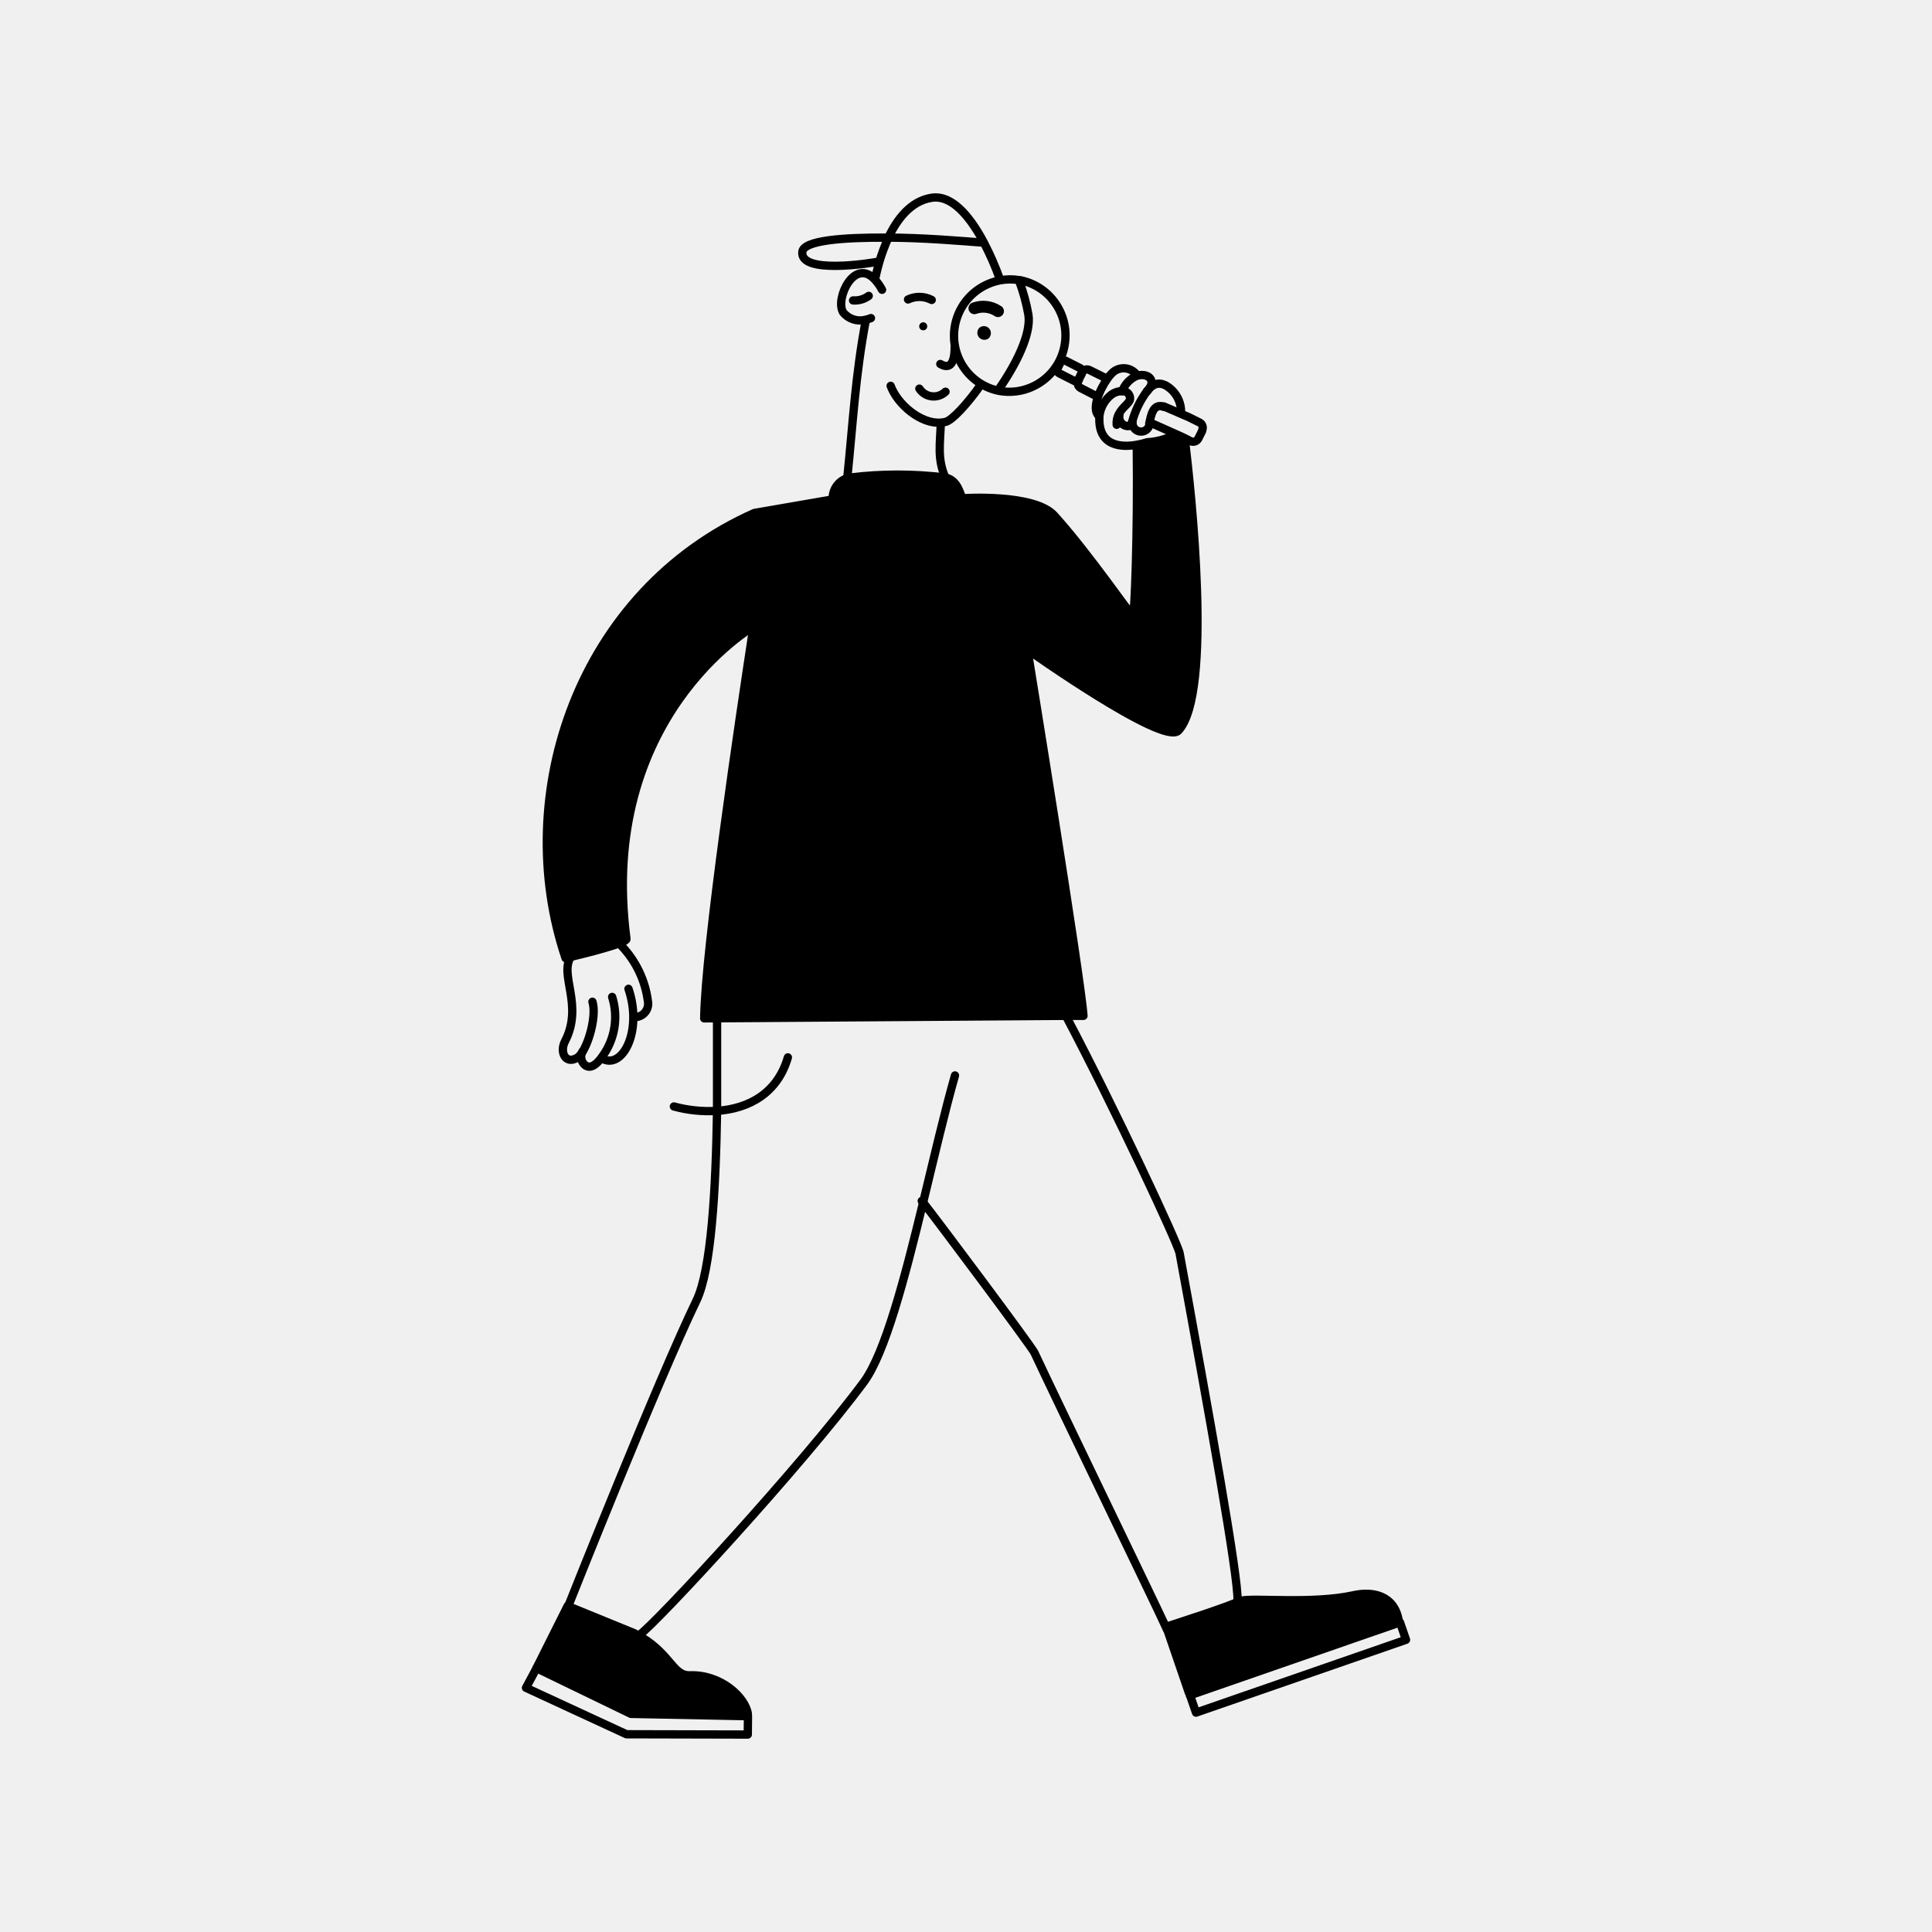
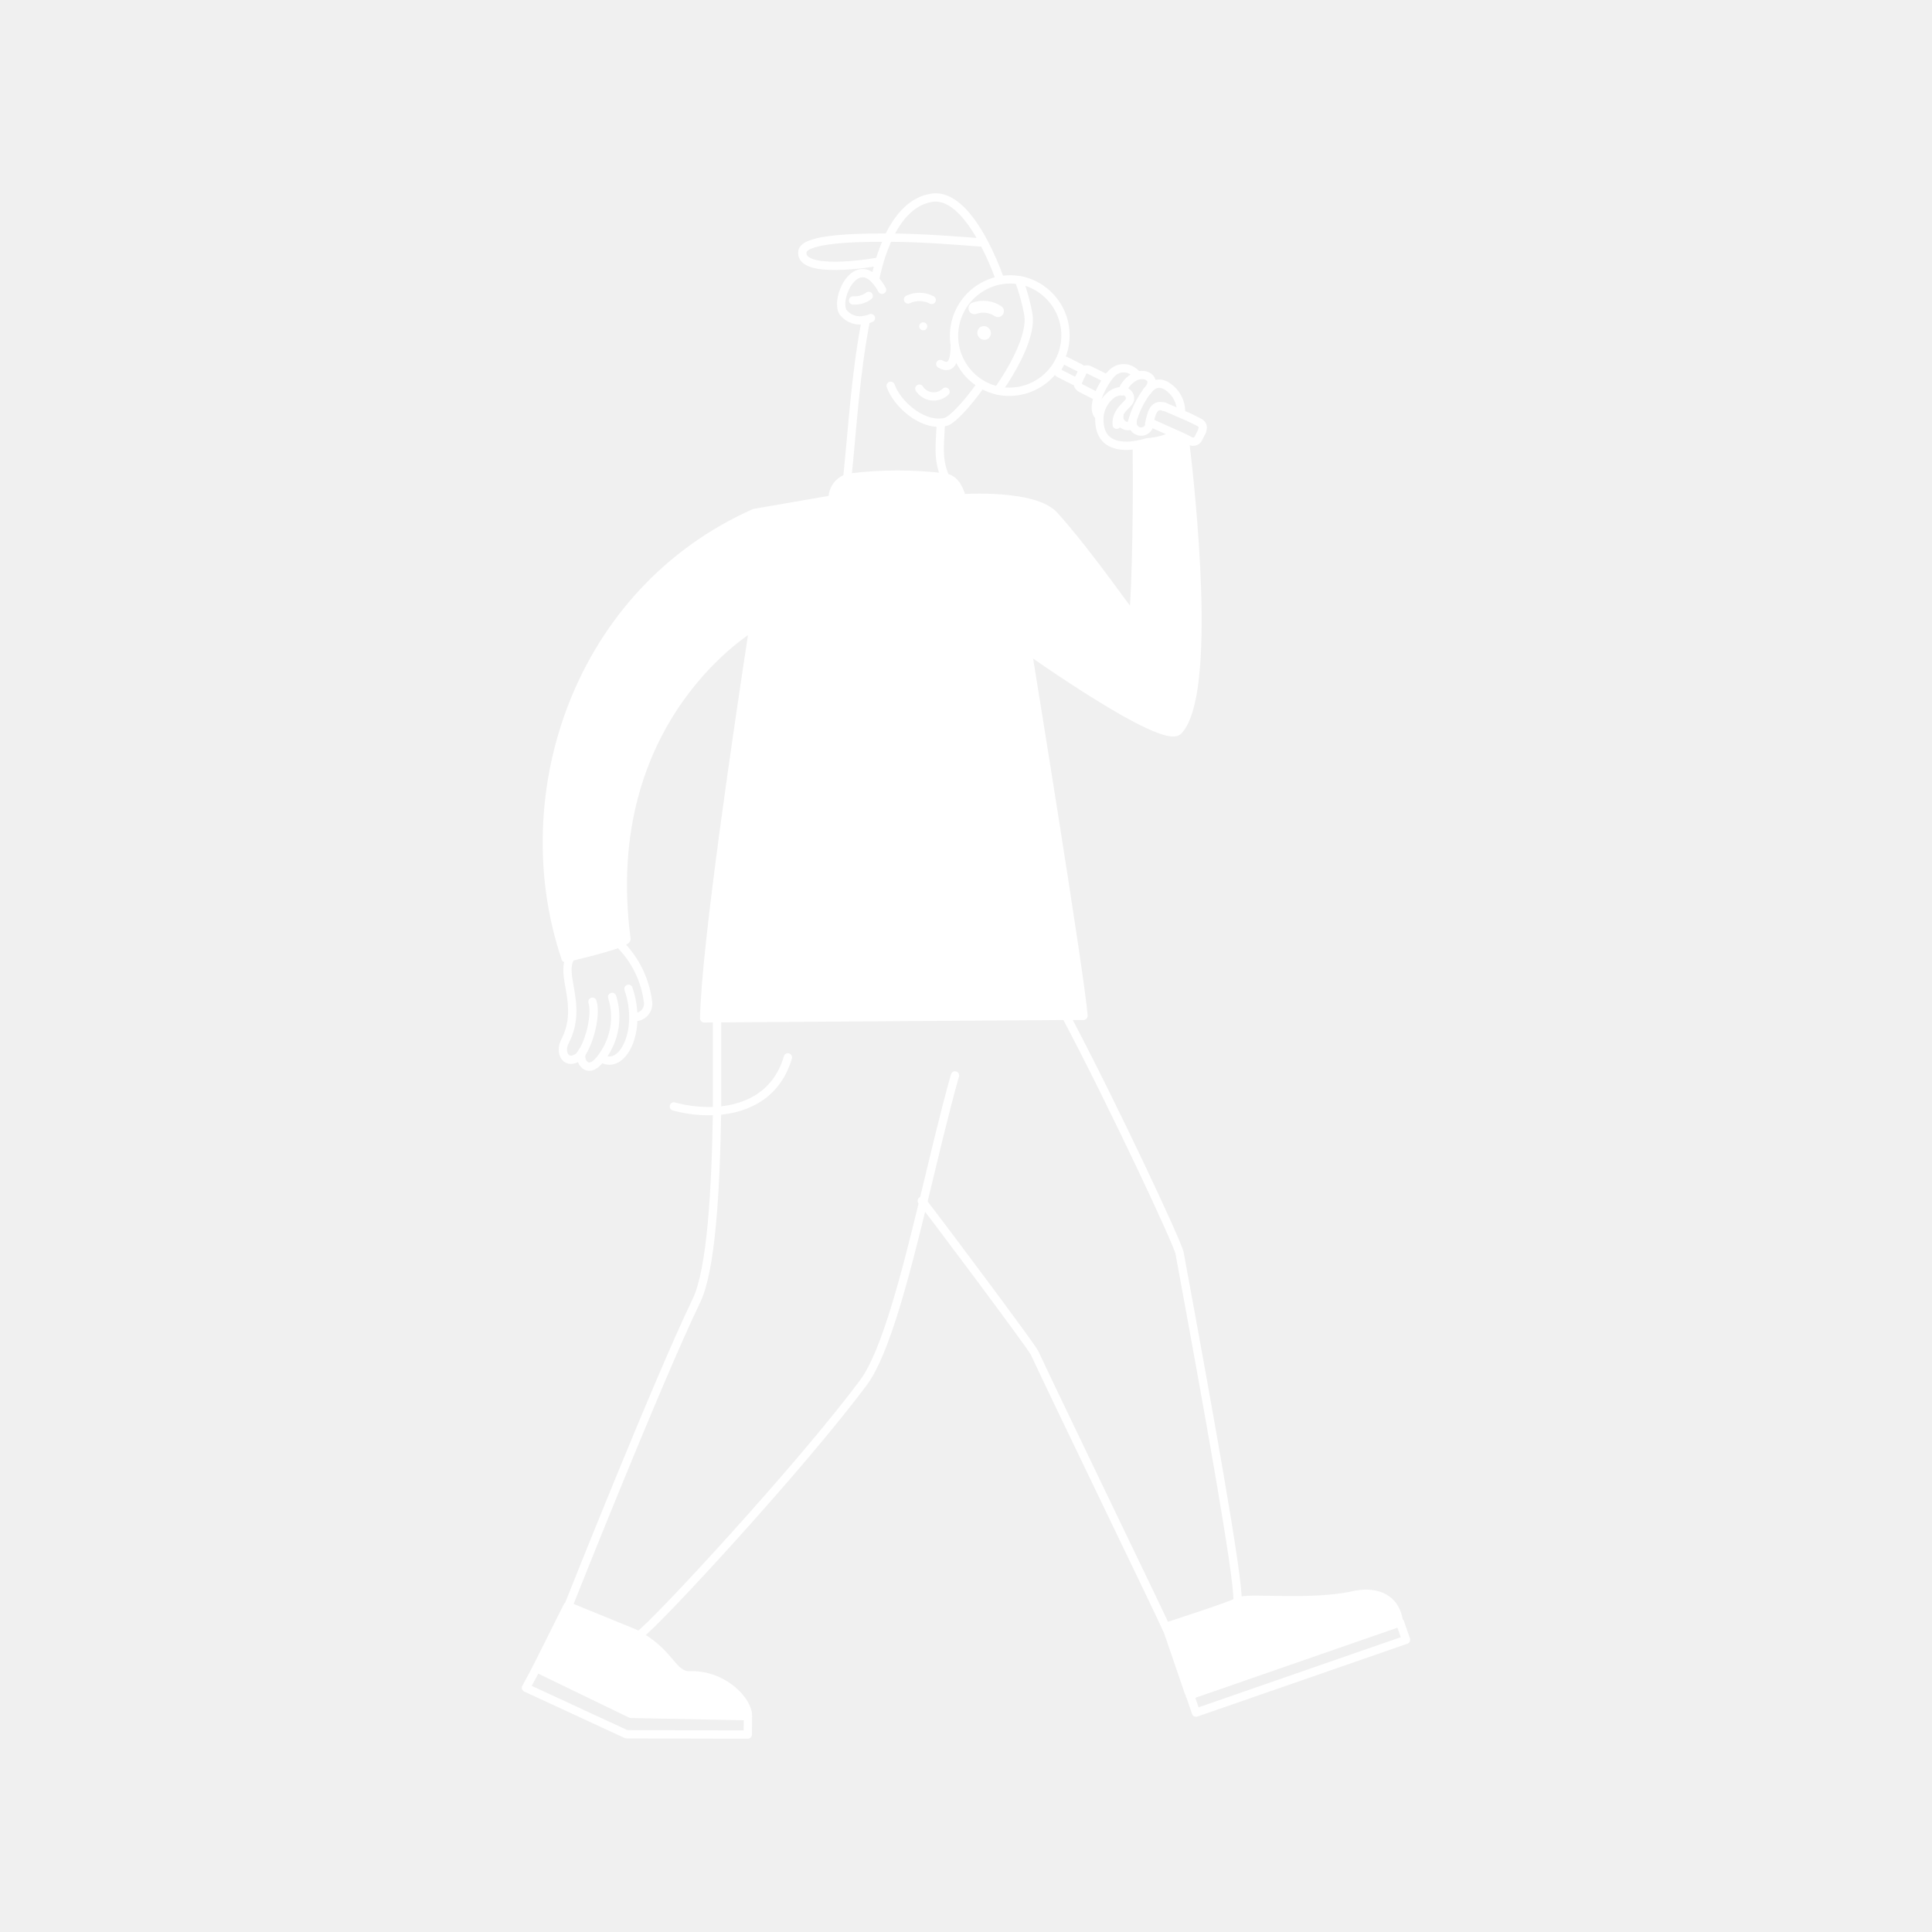
- <svg xmlns="http://www.w3.org/2000/svg" id="Layer_1" data-name="Layer 1" viewBox="0 0 200 200">
-   <defs>
-     <style>.cls-1,.cls-2,.cls-3,.cls-4{fill:none;stroke:#000;}.cls-1,.cls-2,.cls-4{stroke-linecap:round;}.cls-1{stroke-linejoin:round;}.cls-1,.cls-2,.cls-3{stroke-width:0.86px;}.cls-2,.cls-3,.cls-4{stroke-miterlimit:10;}.cls-4{stroke-width:1.23px;}</style>
-   </defs>
-   <path d="M144.81,167.85l-21.64,7.62-.07-.16-2.37-6.92c.67-.21,7.41-2.4,7.43-2.61v-.08h.28c1.31-.34,7.41.37,11.66-.57C142.16,164.69,144.4,165.16,144.81,167.85Z" />
-   <path d="M77.42,177.43v.23l-12.1-.24-9.77-4.73h0l3.22-6.43,6.9,2.82c3.75,1.89,3.88,4.42,5.76,4.36C74.62,173.31,77.18,175.71,77.42,177.43Z" />
-   <path d="M59.11,99l-.56.14c-5.72-16.93,1.31-38,19.55-46.09l8.1-1.4a2.19,2.19,0,0,1,1.51-2.2,1.65,1.65,0,0,1,.32-.07,40.35,40.35,0,0,1,9.78,0,2,2,0,0,1,.48.15c.81.48,1,1.22,1.32,2,0,0,7.46-.52,9.53,1.79,3.72,4.13,7.84,10.46,8.14,10.37s.51-8.64.4-17.5l0-.18a8,8,0,0,0,1.12-.27,7,7,0,0,0,2.85-.78l0-.06.71.32.35.17,0,.08c.63,5.22,2.93,26.31-.68,30.13-1.54,1.63-15.62-8.4-15.62-8.4s5.55,34.1,5.8,37.92h-1.74l-37.52.26c.07-7.26,3.59-30.7,5.1-40.56v0S61.83,74.22,64.85,97.19C64.9,97.62,60.66,98.67,59.11,99Z" />
-   <path d="M102.44,34.06a.73.73,0,0,1-.14,1,.73.73,0,0,1-.88-1.16A.73.73,0,0,1,102.44,34.06Z" />
-   <path d="M95.92,33.55a.42.42,0,0,1-.12.58.43.43,0,0,1-.58-.12.42.42,0,0,1,.13-.58A.41.41,0,0,1,95.92,33.55Z" />
-   <polygon class="cls-1" points="123.81 177.29 145.55 169.75 144.93 167.95 123.19 175.49 123.81 177.29" />
-   <path class="cls-2" d="M95.42,124.32a1.5,1.5,0,0,1,.14.16c1.33,1.67,11.21,14.88,11.53,15.56,2.33,5,12.69,26.38,13.59,28.37l0,0c.67-.21,7.41-2.4,7.43-2.61v-.08c.12-2.39-3-19.69-6-36-.18-1-6.72-15-11.74-24.51v0" />
-   <path class="cls-1" d="M128.45,165.71c1.31-.34,7.41.37,11.66-.57,2-.45,4.29,0,4.7,2.71l-21.64,7.62" />
-   <polyline class="cls-3" points="120.66 168.17 120.73 168.39 123.1 175.31" />
-   <path class="cls-2" d="M66.16,169.27c1.63-1.08,16.86-17.56,23.27-26.21,2.2-3,4.23-10.74,6.13-18.58,1.14-4.7,2.24-9.43,3.3-13.15" />
-   <path class="cls-2" d="M74.23,105.89c0,2.84,0,6,0,9.11-.13,8.2-.6,16.46-2.13,19.63-4,8.28-13.24,31.55-13.24,31.55" />
-   <path class="cls-2" d="M81.56,109.46c-1.06,3.67-4,5.32-7.37,5.54a13.69,13.69,0,0,1-4.43-.46" />
-   <polygon class="cls-1" points="55.54 172.69 55.54 172.69 54.45 174.72 64.85 179.53 77.41 179.56 77.43 177.66 77.42 177.66 65.31 177.42 55.54 172.69" />
-   <path class="cls-1" d="M77.42,177.43c-.24-1.72-2.8-4.12-6-4-1.88.06-2-2.47-5.76-4.36l-6.9-2.82-3.22,6.43" />
-   <path class="cls-2" d="M98.83,35.93c0,.87-.13,2.55-1.49,1.75" />
-   <path class="cls-2" d="M101.5,39.88c-1.41,2-2.92,3.59-3.57,3.78a2.35,2.35,0,0,1-.53.09c-2.09.17-4.51-1.91-5.2-3.81" />
-   <path class="cls-2" d="M105.51,29.1a19.68,19.68,0,0,1,.95,3.48c.31,2-1.29,5.16-3.07,7.72" />
-   <path class="cls-2" d="M90.6,28.83c.05-.19.18-.86.44-1.75.11-.38.24-.79.41-1.23s.31-.81.5-1.23c.9-1.91,2.32-3.82,4.51-4.15,1.49-.23,2.87.87,4.06,2.48a17.84,17.84,0,0,1,1.34,2.18v0a29.92,29.92,0,0,1,1.64,3.75" />
-   <path class="cls-3" d="M87.71,49.49h0c.59-5.75.84-10.66,1.92-16.35" />
-   <path class="cls-3" d="M97.4,43.75c-.09,2.24-.37,3.72.42,5.59" />
-   <path class="cls-2" d="M91.31,30a5,5,0,0,0-.76-1.08c-2.12-2.25-4.11,2-3.28,3.4a2.24,2.24,0,0,0,2.33.78h0a2.64,2.64,0,0,0,.56-.17" />
-   <path class="cls-3" d="M91.13,27.06l-.07,0h0c-1,.21-8.29,1.35-8-1,.13-1.18,4.25-1.49,8.78-1.46H92c3.45,0,7.63.35,9.92.53h0" />
-   <path class="cls-4" d="M103.31,32.21a2.74,2.74,0,0,0-2.44-.3" />
-   <path class="cls-2" d="M89.93,30.63a2.44,2.44,0,0,1-1.62.47" />
-   <path class="cls-1" d="M105.52,29h.06a5.83,5.83,0,1,1-2.23,11.45h0a5.8,5.8,0,0,1-4-3.13,5.84,5.84,0,0,1,2.68-7.8,5.76,5.76,0,0,1,1.3-.46l.24-.05A5.73,5.73,0,0,1,105.52,29Z" />
-   <path class="cls-2" d="M96.45,31.05A2.75,2.75,0,0,0,94,31" />
-   <path class="cls-2" d="M95.17,40.23a1.77,1.77,0,0,0,2.71.32" />
-   <path class="cls-1" d="M113.76,43.06c-.82-.71.09-2.75.89-3.88a3.49,3.49,0,0,1,.46-.55,1.69,1.69,0,0,1,2.54.14" />
-   <path class="cls-1" d="M117.19,43.7a.5.5,0,0,0,0,.12c-.07.58-1.5.3-1.31-.85" />
-   <path class="cls-1" d="M118.75,40.48a9.4,9.4,0,0,0-1.56,3.22" />
-   <path class="cls-1" d="M116.17,40.5A2.78,2.78,0,0,1,117.48,39a.71.71,0,0,1,.18-.08c1-.36,2,.3,1.34,1.25l-.25.34" />
-   <path class="cls-1" d="M120.5,42.12c-1.14-.43-1.35.89-1.53,1.73a2.25,2.25,0,0,0,0,.22.89.89,0,0,1-1.73-.37h0" />
-   <path class="cls-1" d="M118.75,40.48h0c.58-.73,1.14-.95,1.89-.6a3.14,3.14,0,0,1,1.62,2.91" />
-   <path class="cls-1" d="M113.37,40.94l-1.48-.76a.6.6,0,0,1-.27-.79l0-.08.37-.74,0,0a.59.59,0,0,1,.8-.26l1.65.82" />
-   <path class="cls-1" d="M120.41,42.08l.09,0,1.73.75.82.35,1.13.56a.6.6,0,0,1,.27.79l0,.07-.4.8a.61.61,0,0,1-.8.27l-.52-.27-.35-.17-.71-.32-2.44-1.09" />
-   <path class="cls-1" d="M112,38.57l0,.09-.3.59a.21.21,0,0,1,0,.06.4.4,0,0,1-.5.12l-1.54-.78a.41.41,0,0,1-.17-.54l.29-.58a.4.4,0,0,1,.54-.18l1.54.78A.39.39,0,0,1,112,38.57Z" />
-   <path class="cls-1" d="M121.62,45a7,7,0,0,1-2.85.78,8,8,0,0,1-1.12.27c-1.5.26-4,.21-3.84-2.91a.22.22,0,0,0,0-.08,3.3,3.3,0,0,1,1.26-2.22,1.86,1.86,0,0,1,1.09-.35l.18,0a.76.76,0,0,1,.64.8c0,.43-.79.82-1.18,1.62a2,2,0,0,0-.2,1.06" />
-   <path class="cls-1" d="M117.68,46.24c.11,8.86-.22,17.45-.4,17.5s-4.42-6.24-8.14-10.37c-2.07-2.31-9.53-1.79-9.53-1.79-.33-.83-.51-1.57-1.32-2a2,2,0,0,0-.48-.15,40.35,40.35,0,0,0-9.78,0,1.65,1.65,0,0,0-.32.07,2.19,2.19,0,0,0-1.51,2.2l-8.1,1.4c-18.24,8.1-25.27,29.16-19.55,46.09l.56-.14c1.55-.37,5.79-1.42,5.74-1.85C61.83,74.22,78,64.86,78,64.86v0c-1.51,9.86-5,33.3-5.1,40.56l37.52-.26h1.74c-.25-3.82-5.8-37.92-5.8-37.92s14.08,10,15.62,8.4c3.61-3.82,1.31-24.91.68-30.13" />
-   <path class="cls-1" d="M65.06,102.36c1.51,4.43-.68,8.51-2.8,7.18" />
-   <path class="cls-1" d="M63.37,103.2a6.92,6.92,0,0,1-1,6.14l-.14.2c-.36.46-1,1.19-1.65.74a1.13,1.13,0,0,1-.27-1.44" />
-   <path class="cls-1" d="M61.33,103.7c.51,1.6-.63,5.33-1.63,5.83-1.18.66-1.79-.63-1.21-1.74,1.94-3.73-.65-6.93.62-8.75l0,0" />
-   <path class="cls-1" d="M65.6,105.29a1.39,1.39,0,0,0,1.47-1.66,10.21,10.21,0,0,0-2.74-5.72" />
+ <svg xmlns="http://www.w3.org/2000/svg" width="200" height="200" viewBox="0 0 200 200" fill="none">
+   <path d="M144.81 167.85L123.17 175.47L123.1 175.31L120.73 168.39C121.4 168.18 128.14 165.99 128.16 165.78V165.7H128.44C129.75 165.36 135.85 166.07 140.1 165.13C142.16 164.69 144.4 165.16 144.81 167.85Z" fill="white" />
+   <path d="M77.42 177.43V177.66L65.32 177.42L55.55 172.69L58.77 166.26L65.67 169.08C69.42 170.97 69.55 173.5 71.43 173.44C74.62 173.31 77.18 175.71 77.42 177.43Z" fill="white" />
+   <path d="M59.11 99L58.55 99.14C52.83 82.21 59.86 61.14 78.1 53.05L86.2 51.65C86.174 51.168 86.308 50.691 86.581 50.294C86.854 49.896 87.251 49.599 87.71 49.45C87.814 49.416 87.921 49.393 88.03 49.38C91.278 48.983 94.562 48.983 97.81 49.38C97.976 49.41 98.137 49.46 98.29 49.53C99.1 50.01 99.29 50.75 99.61 51.53C99.61 51.53 107.07 51.01 109.14 53.32C112.86 57.45 116.98 63.78 117.28 63.69C117.58 63.6 117.79 55.05 117.68 46.19V46.01C118.059 45.947 118.434 45.857 118.8 45.74C119.795 45.686 120.766 45.42 121.65 44.96V44.9L122.36 45.22L122.71 45.39V45.47C123.34 50.69 125.64 71.78 122.03 75.6C120.49 77.23 106.41 67.2 106.41 67.2C106.41 67.2 111.96 101.3 112.21 105.12H110.47L72.95 105.38C73.02 98.12 76.54 74.68 78.05 64.82C78.05 64.82 61.83 74.22 64.85 97.19C64.9 97.62 60.66 98.67 59.11 99Z" fill="white" />
+   <path d="M102.44 34.06C102.55 34.213 102.597 34.402 102.571 34.588C102.545 34.774 102.448 34.944 102.3 35.06C102.145 35.16 101.958 35.198 101.777 35.166C101.595 35.135 101.433 35.035 101.321 34.889C101.21 34.742 101.158 34.558 101.176 34.375C101.195 34.192 101.282 34.022 101.42 33.9C101.497 33.843 101.585 33.803 101.678 33.78C101.772 33.758 101.868 33.754 101.963 33.769C102.058 33.784 102.149 33.817 102.23 33.867C102.312 33.917 102.383 33.983 102.44 34.06Z" fill="white" />
+   <path d="M95.92 33.55C95.981 33.643 96.002 33.756 95.98 33.865C95.957 33.974 95.892 34.069 95.8 34.13C95.706 34.188 95.594 34.208 95.486 34.186C95.378 34.163 95.283 34.101 95.22 34.01C95.19 33.963 95.17 33.911 95.161 33.857C95.151 33.803 95.153 33.747 95.165 33.693C95.177 33.639 95.199 33.588 95.231 33.543C95.263 33.498 95.303 33.46 95.35 33.43C95.395 33.4 95.446 33.38 95.499 33.37C95.552 33.359 95.607 33.36 95.66 33.371C95.713 33.382 95.763 33.404 95.808 33.435C95.853 33.465 95.891 33.505 95.92 33.55Z" fill="white" />
+   <path d="M123.81 177.29L145.55 169.75L144.93 167.95L123.19 175.49L123.81 177.29Z" stroke="white" stroke-width="0.86" stroke-linecap="round" stroke-linejoin="round" />
+   <path d="M95.42 124.32C95.47 124.37 95.517 124.423 95.56 124.48C96.89 126.15 106.77 139.36 107.09 140.04C109.42 145.04 119.78 166.42 120.68 168.41C121.35 168.2 128.09 166.01 128.11 165.8V165.72C128.23 163.33 125.11 146.03 122.11 129.72C121.93 128.72 115.39 114.72 110.37 105.21" stroke="white" stroke-width="0.86" stroke-miterlimit="10" stroke-linecap="round" />
+   <path d="M128.45 165.71C129.76 165.37 135.86 166.08 140.11 165.14C142.11 164.69 144.4 165.14 144.81 167.85L123.17 175.47" stroke="white" stroke-width="0.86" stroke-linecap="round" stroke-linejoin="round" />
+   <path d="M120.66 168.17L120.73 168.39L123.1 175.31" stroke="white" stroke-width="0.86" stroke-miterlimit="10" />
+   <path d="M66.16 169.27C67.79 168.19 83.02 151.71 89.43 143.06C91.63 140.06 93.66 132.32 95.56 124.48C96.7 119.78 97.8 115.05 98.86 111.33" stroke="white" stroke-width="0.86" stroke-miterlimit="10" stroke-linecap="round" />
+   <path d="M74.23 105.89C74.23 108.73 74.23 111.89 74.23 115C74.1 123.2 73.63 131.46 72.1 134.63C68.1 142.91 58.86 166.18 58.86 166.18" stroke="white" stroke-width="0.86" stroke-miterlimit="10" stroke-linecap="round" />
+   <path d="M81.56 109.46C80.5 113.13 77.56 114.78 74.19 115C72.698 115.089 71.202 114.934 69.76 114.54" stroke="white" stroke-width="0.86" stroke-miterlimit="10" stroke-linecap="round" />
+   <path d="M55.54 172.69L54.45 174.72L64.85 179.53L77.41 179.56L77.43 177.66H77.42L65.31 177.42L55.54 172.69Z" stroke="white" stroke-width="0.86" stroke-linecap="round" stroke-linejoin="round" />
+   <path d="M77.42 177.43C77.18 175.71 74.62 173.31 71.42 173.43C69.54 173.49 69.42 170.96 65.66 169.07L58.76 166.25L55.54 172.68" stroke="white" stroke-width="0.86" stroke-linecap="round" stroke-linejoin="round" />
+   <path d="M98.83 35.93C98.83 36.8 98.7 38.48 97.34 37.68" stroke="white" stroke-width="0.86" stroke-miterlimit="10" stroke-linecap="round" />
+   <path d="M101.5 39.88C100.09 41.88 98.58 43.47 97.93 43.66C97.757 43.71 97.579 43.74 97.4 43.75C95.31 43.92 92.89 41.84 92.2 39.94" stroke="white" stroke-width="0.86" stroke-miterlimit="10" stroke-linecap="round" />
+   <path d="M105.51 29.1C105.932 30.228 106.25 31.393 106.46 32.58C106.77 34.58 105.17 37.74 103.39 40.3" stroke="white" stroke-width="0.86" stroke-miterlimit="10" stroke-linecap="round" />
+   <path d="M90.6 28.83C90.65 28.64 90.78 27.97 91.04 27.08C91.15 26.7 91.28 26.29 91.45 25.85C91.62 25.41 91.76 25.04 91.95 24.62C92.85 22.71 94.27 20.8 96.46 20.47C97.95 20.24 99.33 21.34 100.52 22.95C101.018 23.644 101.466 24.372 101.86 25.13C102.492 26.341 103.04 27.594 103.5 28.88" stroke="white" stroke-width="0.86" stroke-miterlimit="10" stroke-linecap="round" />
+   <path d="M87.71 49.49C88.3 43.74 88.55 38.83 89.63 33.14" stroke="white" stroke-width="0.86" stroke-miterlimit="10" />
+   <path d="M97.4 43.75C97.31 45.99 97.03 47.47 97.82 49.34" stroke="white" stroke-width="0.86" stroke-miterlimit="10" />
+   <path d="M91.31 30C91.106 29.608 90.85 29.245 90.55 28.92C88.43 26.67 86.44 30.92 87.27 32.32C87.54 32.663 87.905 32.919 88.319 33.058C88.733 33.197 89.178 33.211 89.6 33.1C89.792 33.064 89.98 33.007 90.16 32.93" stroke="white" stroke-width="0.86" stroke-miterlimit="10" stroke-linecap="round" />
+   <path d="M91.13 27.06H91.06C90.06 27.27 82.77 28.41 83.06 26.06C83.19 24.88 87.31 24.57 91.84 24.6H92C95.45 24.6 99.63 24.95 101.92 25.13" stroke="white" stroke-width="0.86" stroke-miterlimit="10" />
+   <path d="M103.31 32.21C102.955 31.973 102.549 31.823 102.126 31.771C101.702 31.719 101.272 31.767 100.87 31.91" stroke="white" stroke-width="1.23" stroke-miterlimit="10" stroke-linecap="round" />
+   <path d="M89.93 30.63C89.463 30.974 88.889 31.141 88.31 31.1" stroke="white" stroke-width="0.86" stroke-miterlimit="10" stroke-linecap="round" />
+   <path d="M105.52 29H105.58C106.332 29.146 107.047 29.439 107.686 29.863C108.324 30.285 108.873 30.83 109.302 31.465C109.73 32.1 110.028 32.814 110.181 33.564C110.333 34.315 110.336 35.088 110.19 35.84C110.044 36.592 109.75 37.307 109.327 37.946C108.904 38.585 108.36 39.134 107.725 39.562C107.09 39.99 106.376 40.288 105.626 40.441C104.875 40.593 104.102 40.596 103.35 40.45C102.489 40.266 101.682 39.888 100.989 39.346C100.296 38.804 99.736 38.111 99.35 37.32C98.673 35.93 98.575 34.328 99.078 32.866C99.58 31.404 100.642 30.201 102.03 29.52C102.443 29.315 102.88 29.161 103.33 29.06L103.57 29.01C104.215 28.895 104.874 28.892 105.52 29Z" stroke="white" stroke-width="0.86" stroke-linecap="round" stroke-linejoin="round" />
+   <path d="M96.45 31.05C96.073 30.853 95.656 30.746 95.231 30.737C94.806 30.728 94.384 30.818 94 31" stroke="white" stroke-width="0.86" stroke-miterlimit="10" stroke-linecap="round" />
+   <path d="M95.17 40.23C95.311 40.449 95.499 40.634 95.721 40.772C95.942 40.91 96.191 40.998 96.45 41.028C96.709 41.059 96.971 41.032 97.218 40.949C97.466 40.866 97.691 40.73 97.88 40.55" stroke="white" stroke-width="0.86" stroke-miterlimit="10" stroke-linecap="round" />
+   <path d="M113.76 43.06C112.94 42.35 113.85 40.31 114.65 39.18C114.784 38.981 114.938 38.797 115.11 38.63C115.278 38.458 115.482 38.323 115.706 38.236C115.931 38.149 116.171 38.11 116.412 38.124C116.652 38.137 116.887 38.201 117.101 38.313C117.314 38.424 117.502 38.58 117.65 38.77" stroke="white" stroke-width="0.86" stroke-linecap="round" stroke-linejoin="round" />
+   <path d="M117.19 43.7C117.185 43.74 117.185 43.78 117.19 43.82C117.12 44.4 115.69 44.12 115.88 42.97" stroke="white" stroke-width="0.86" stroke-linecap="round" stroke-linejoin="round" />
+   <path d="M118.75 40.48C118.029 41.444 117.499 42.537 117.19 43.7" stroke="white" stroke-width="0.86" stroke-linecap="round" stroke-linejoin="round" />
+   <path d="M116.17 40.5C116.406 39.855 116.873 39.321 117.48 39C117.536 38.965 117.597 38.938 117.66 38.92C118.66 38.56 119.66 39.22 119 40.17L118.75 40.51" stroke="white" stroke-width="0.86" stroke-linecap="round" stroke-linejoin="round" />
+   <path d="M120.5 42.12C119.36 41.69 119.15 43.01 118.97 43.85C118.966 43.923 118.966 43.997 118.97 44.07C118.901 44.278 118.758 44.453 118.567 44.562C118.377 44.67 118.154 44.705 117.939 44.659C117.725 44.613 117.535 44.49 117.406 44.313C117.277 44.136 117.218 43.918 117.24 43.7" stroke="white" stroke-width="0.86" stroke-linecap="round" stroke-linejoin="round" />
+   <path d="M118.75 40.48C119.33 39.75 119.89 39.53 120.64 39.88C121.156 40.164 121.581 40.588 121.868 41.102C122.154 41.617 122.29 42.202 122.26 42.79" stroke="white" stroke-width="0.86" stroke-linecap="round" stroke-linejoin="round" />
+   <path d="M113.37 40.94L111.89 40.18C111.751 40.109 111.645 39.987 111.595 39.84C111.545 39.692 111.554 39.531 111.62 39.39V39.31L111.99 38.57C112.025 38.5 112.073 38.438 112.133 38.386C112.192 38.335 112.261 38.297 112.335 38.272C112.41 38.248 112.488 38.239 112.566 38.245C112.644 38.252 112.72 38.274 112.79 38.31L114.44 39.13" stroke="white" stroke-width="0.86" stroke-linecap="round" stroke-linejoin="round" />
+   <path d="M120.41 42.08H120.5L122.23 42.83L123.05 43.18L124.18 43.74C124.319 43.811 124.425 43.933 124.475 44.08C124.525 44.228 124.516 44.389 124.45 44.53V44.6L124.05 45.4C123.977 45.539 123.853 45.645 123.704 45.696C123.555 45.746 123.392 45.737 123.25 45.67L122.73 45.4L122.38 45.23L121.67 44.91L119.23 43.82" stroke="white" stroke-width="0.86" stroke-linecap="round" stroke-linejoin="round" />
+   <path d="M112 38.57V38.66L111.7 39.25C111.703 39.27 111.703 39.29 111.7 39.31C111.644 39.386 111.563 39.439 111.472 39.461C111.38 39.483 111.284 39.472 111.2 39.43L109.66 38.65C109.568 38.599 109.499 38.515 109.467 38.414C109.435 38.313 109.444 38.205 109.49 38.11L109.78 37.53C109.803 37.483 109.836 37.44 109.876 37.405C109.916 37.37 109.962 37.344 110.012 37.327C110.063 37.31 110.116 37.304 110.169 37.308C110.221 37.312 110.273 37.326 110.32 37.35L111.86 38.13C111.927 38.179 111.977 38.248 112.002 38.327C112.027 38.406 112.027 38.491 112 38.57Z" stroke="white" stroke-width="0.86" stroke-linecap="round" stroke-linejoin="round" />
+   <path d="M121.62 45C120.736 45.46 119.765 45.726 118.77 45.78C118.404 45.897 118.029 45.987 117.65 46.05C116.15 46.31 113.65 46.26 113.81 43.14C113.815 43.114 113.815 43.086 113.81 43.06C113.862 42.625 114 42.204 114.217 41.823C114.433 41.442 114.723 41.108 115.07 40.84C115.388 40.612 115.769 40.489 116.16 40.49H116.34C116.527 40.52 116.697 40.618 116.815 40.766C116.934 40.914 116.992 41.101 116.98 41.29C116.98 41.72 116.19 42.11 115.8 42.91C115.638 43.238 115.568 43.605 115.6 43.97" stroke="white" stroke-width="0.86" stroke-linecap="round" stroke-linejoin="round" />
+   <path d="M117.68 46.24C117.79 55.1 117.46 63.69 117.28 63.74C117.1 63.79 112.86 57.5 109.14 53.37C107.07 51.06 99.61 51.58 99.61 51.58C99.28 50.75 99.1 50.01 98.29 49.58C98.137 49.51 97.976 49.46 97.81 49.43C94.562 49.033 91.278 49.033 88.03 49.43C87.921 49.443 87.814 49.466 87.71 49.5C87.251 49.649 86.854 49.946 86.581 50.343C86.308 50.741 86.174 51.218 86.2 51.7L78.1 53.1C59.86 61.2 52.83 82.26 58.55 99.19L59.11 99.05C60.66 98.68 64.9 97.63 64.85 97.2C61.83 74.22 78 64.86 78 64.86C76.49 74.72 73 98.16 72.9 105.42L110.42 105.16H112.16C111.91 101.34 106.36 67.24 106.36 67.24C106.36 67.24 120.44 77.24 121.98 75.64C125.59 71.82 123.29 50.73 122.66 45.51" stroke="white" stroke-width="0.86" stroke-linecap="round" stroke-linejoin="round" />
+   <path d="M65.06 102.36C66.57 106.79 64.38 110.87 62.26 109.54" stroke="white" stroke-width="0.86" stroke-linecap="round" stroke-linejoin="round" />
+   <path d="M63.37 103.2C63.694 104.23 63.773 105.322 63.599 106.389C63.425 107.455 63.004 108.466 62.37 109.34L62.23 109.54C61.87 110 61.23 110.73 60.58 110.28C60.371 110.111 60.23 109.873 60.18 109.61C60.13 109.346 60.177 109.073 60.31 108.84" stroke="white" stroke-width="0.86" stroke-linecap="round" stroke-linejoin="round" />
+   <path d="M61.33 103.7C61.84 105.3 60.7 109.03 59.7 109.53C58.52 110.19 57.91 108.9 58.49 107.79C60.43 104.06 57.84 100.86 59.11 99.04" stroke="white" stroke-width="0.86" stroke-linecap="round" stroke-linejoin="round" />
+   <path d="M65.6 105.29C65.814 105.307 66.029 105.273 66.229 105.193C66.428 105.112 66.606 104.987 66.748 104.826C66.89 104.665 66.994 104.473 67.049 104.266C67.105 104.058 67.112 103.841 67.07 103.63C66.787 101.481 65.828 99.478 64.33 97.91" stroke="white" stroke-width="0.86" stroke-linecap="round" stroke-linejoin="round" />
</svg>
